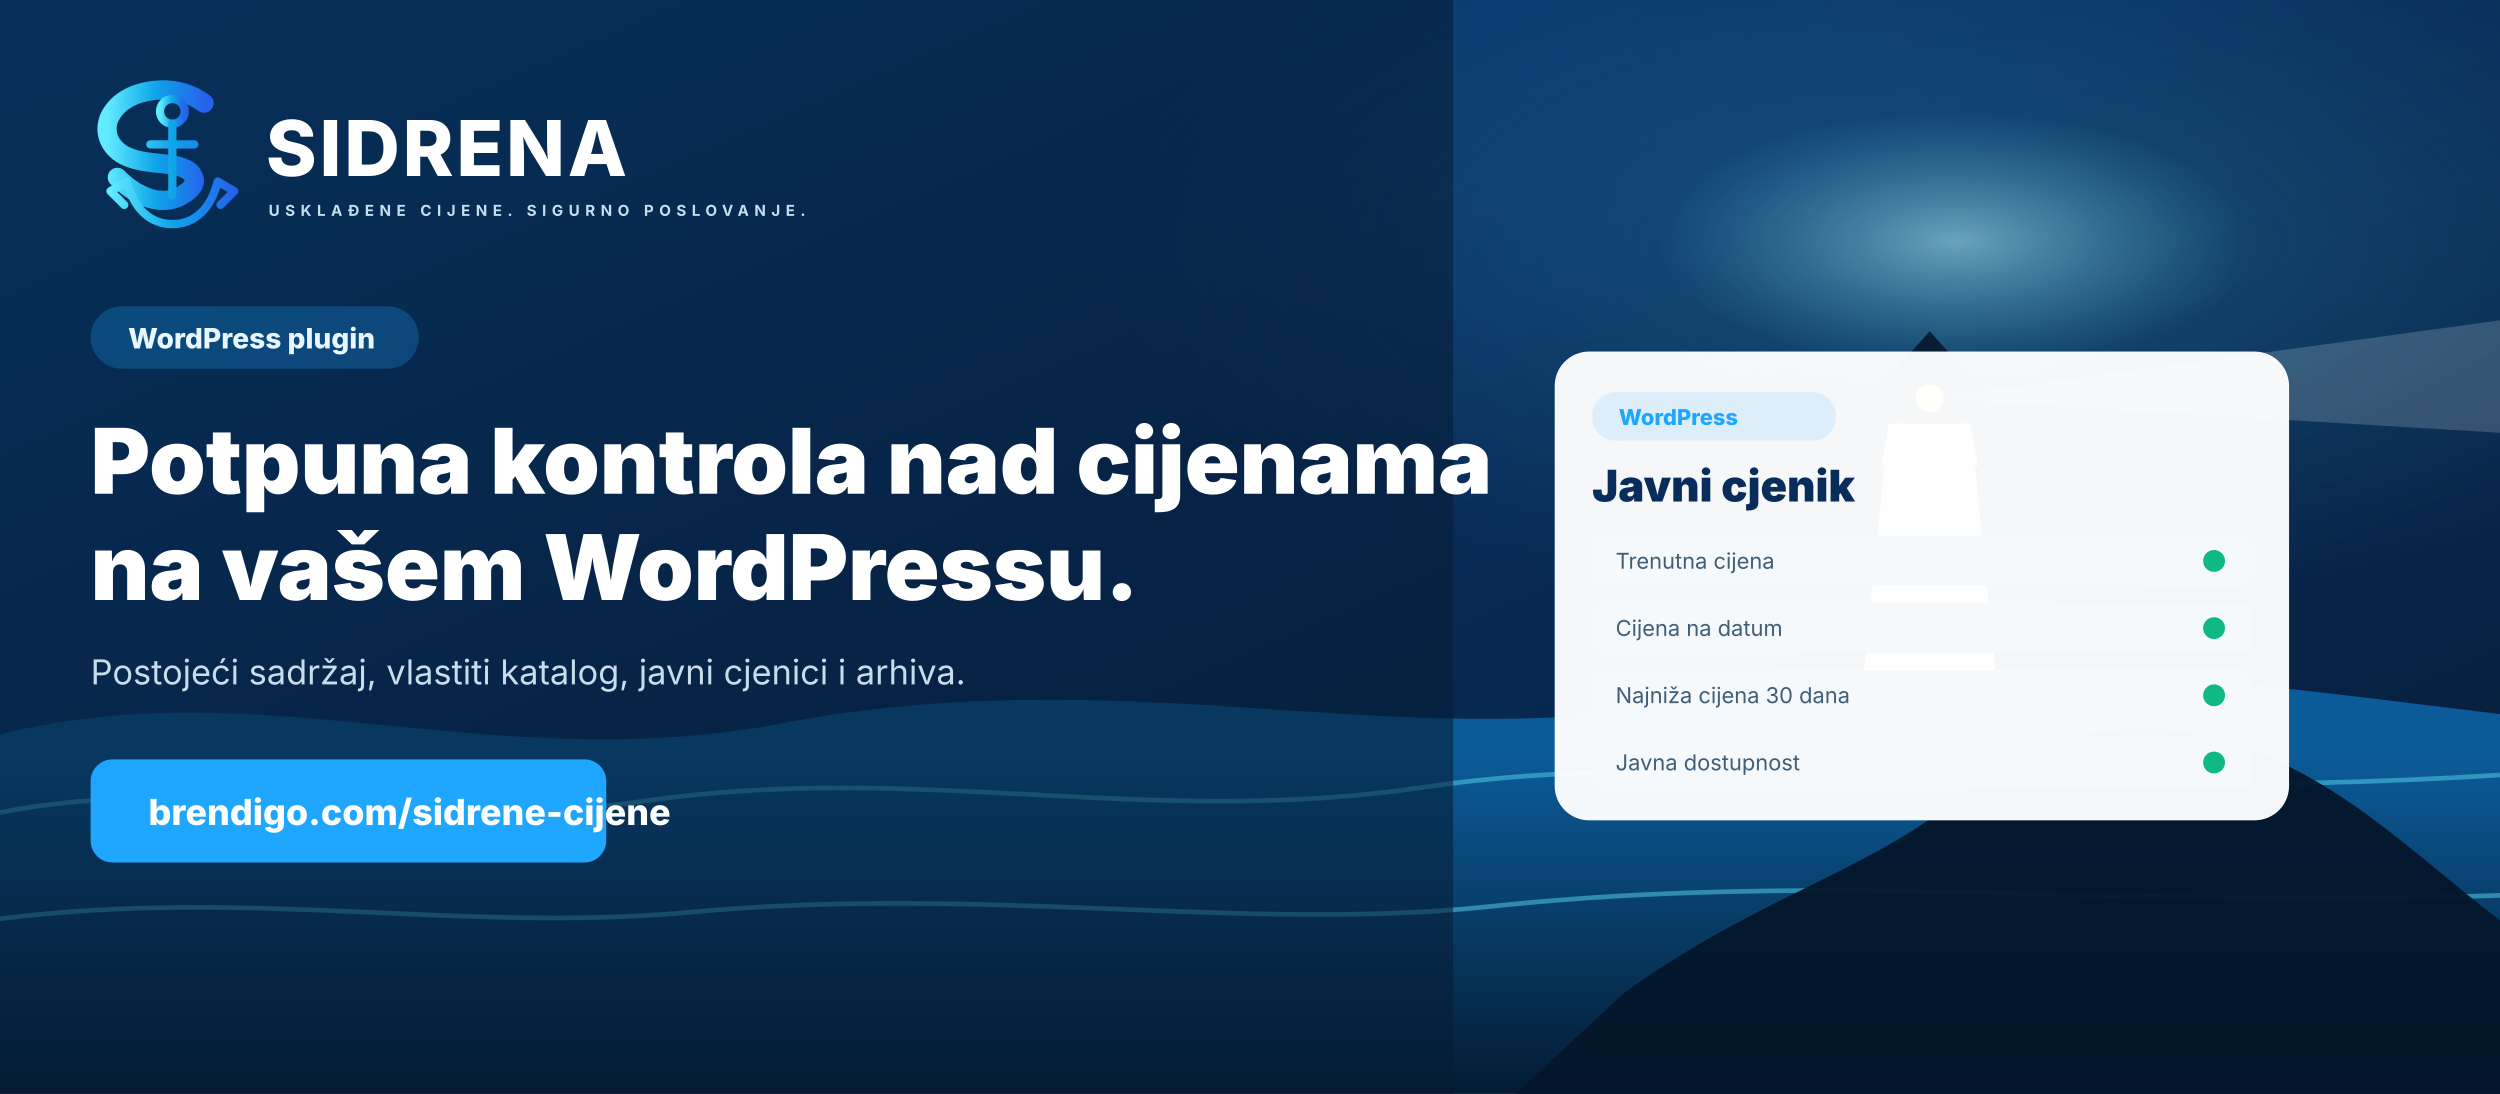
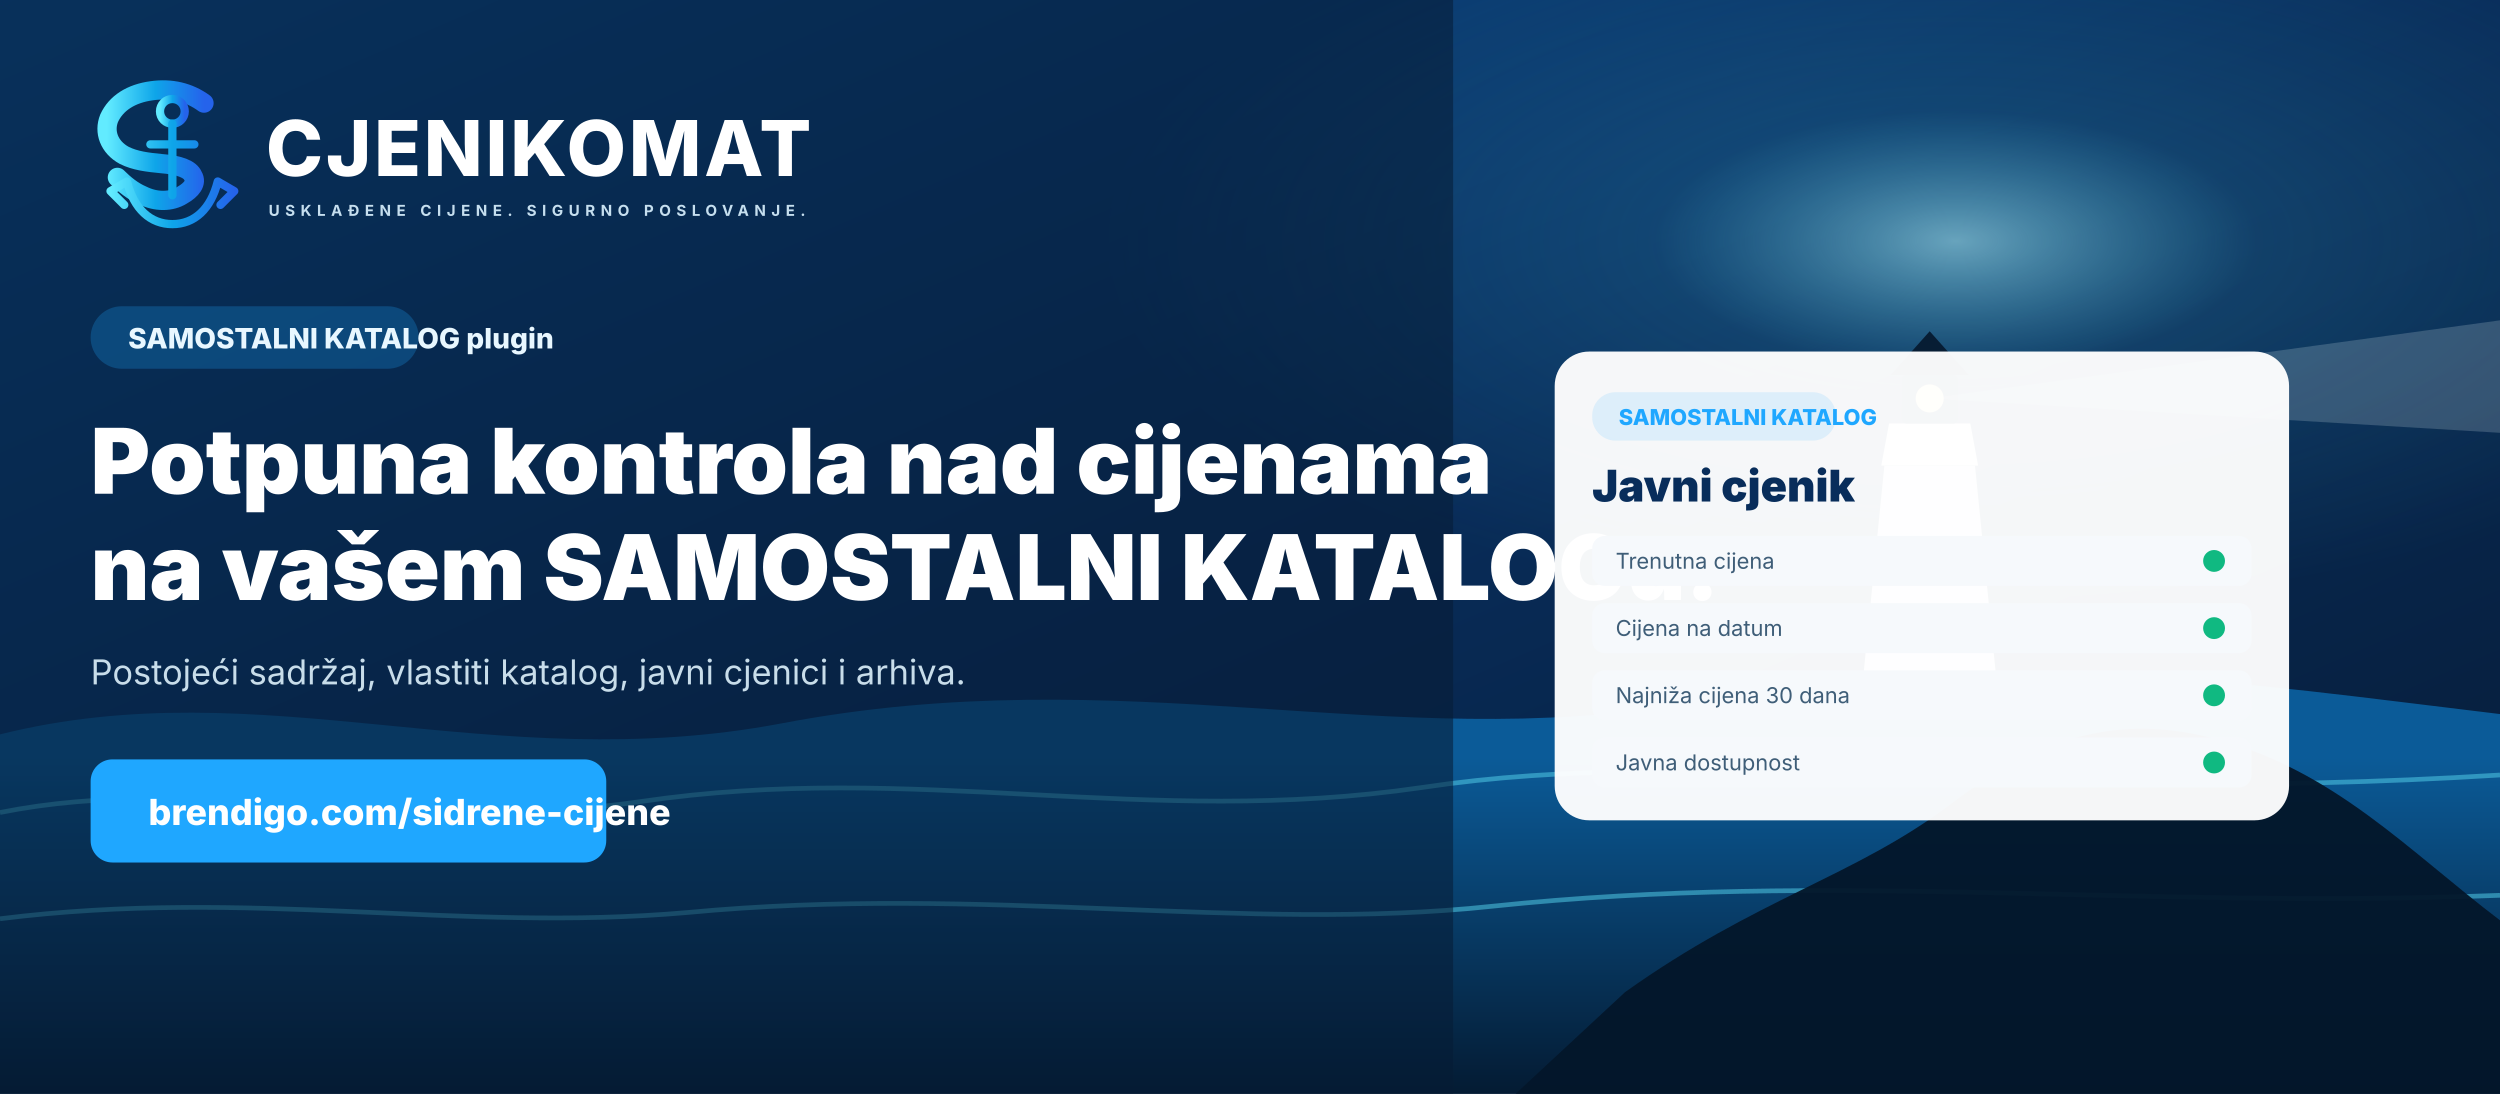
<svg xmlns="http://www.w3.org/2000/svg" viewBox="0 0 1600 700" role="img" aria-labelledby="t">
  <defs>
    <linearGradient id="sky" x1="0" y1="0" x2="1" y2="1">
      <stop stop-color="#0B4C8D" />
      <stop offset=".48" stop-color="#082D5B" />
      <stop offset="1" stop-color="#061A33" />
    </linearGradient>
    <linearGradient id="sea" x1="0" y1=".2" x2="0" y2="1">
      <stop stop-color="#0B5B98" />
      <stop offset="1" stop-color="#041B33" />
    </linearGradient>
    <linearGradient id="cyan" x1="0" y1="0" x2="1" y2="0">
      <stop stop-color="#62EBFF" />
      <stop offset=".5" stop-color="#0EA5E9" />
      <stop offset="1" stop-color="#2563EB" />
    </linearGradient>
    <radialGradient id="glow" cx=".78" cy=".22" r=".34">
      <stop stop-color="#A8F3FF" stop-opacity=".6" />
      <stop offset=".35" stop-color="#4CCBEA" stop-opacity=".14" />
      <stop offset="1" stop-color="#4CCBEA" stop-opacity="0" />
    </radialGradient>
  </defs>
  <rect width="1600" height="700" fill="url(#sky)" />
  <rect width="1600" height="700" fill="url(#glow)" />
  <path d="M0 470c168-42 315 28 500-7 220-42 390 20 580-13 210-37 352-13 520 7v243H0z" fill="url(#sea)" />
  <g opacity=".52" fill="none" stroke="#53CFE9" stroke-width="3">
    <path d="M0 520c130-26 260 15 410-7 176-26 323 17 500-9 186-28 370 12 690-8" />
    <path d="M0 588c160-20 292 9 440-4 190-18 357 13 515-4 218-23 410 2 645-7" />
  </g>
  <path d="M1040 635c84-60 147-74 208-120 59-45 110-58 170-42 76 20 124 72 182 116v111H970z" fill="#03162A" opacity=".95" />
  <path d="M1192 438h86l-14-140h-58z" fill="#E6F0F4" />
  <path d="M1204 298h62l-5-27h-52z" fill="#FBFDFE" />
  <rect x="1217" y="240" width="36" height="31" rx="3" fill="#0B2A48" />
  <path d="M1210 240h50l-25-28z" fill="#071D34" />
  <circle cx="1235" cy="255" r="9" fill="#FFF4A6" />
  <path d="M1235 255L1600 205v72z" fill="#F4FFFF" opacity=".18" />
  <rect width="930" height="700" fill="#061A33" opacity=".56" />
  <g transform="translate(54 44) scale(0.88)">
    <g fill="none" stroke="url(#cyan)" stroke-linecap="round" stroke-linejoin="round">
      <path d="M87 25c-11-8-24-11-38-9-15 2-26 9-31 20-4 10 0 21 11 27 8 4 17 5 27 6 13 1 21 4 23 9 3 5-1 10-8 14-8 5-19 5-29 0-7-3-13-8-18-13" stroke-width="14" />
      <circle cx="64" cy="31" r="9" stroke-width="6" />
      <path d="M64 40v52M48 55h32M31 82c5 20 17 31 33 31s28-11 33-31M31 82l-12 7 10 10m68-17 12 7-10 10" stroke-width="6" />
    </g>
-     <text x="132" y="78" fill="#fff" font-family="Inter,Segoe UI,Arial,sans-serif" font-size="56" font-weight="800" letter-spacing="2">SIDRENA</text>
+     <text x="132" y="78" fill="#fff" font-family="Inter,Segoe UI,Arial,sans-serif" font-size="56" font-weight="800" letter-spacing="2">CJENIKOMAT</text>
    <text x="134" y="107" fill="#C6DFEF" font-family="Inter,Segoe UI,Arial,sans-serif" font-size="11" font-weight="700" letter-spacing="4">USKLAĐENE CIJENE. SIGURNO POSLOVANJE.</text>
  </g>
  <rect x="58" y="196" width="210" height="40" rx="20" fill="#1FA7FF" opacity=".24" />
-   <text x="82" y="223" fill="#E8F7FF" font-family="Inter,Segoe UI,Arial,sans-serif" font-size="18" font-weight="800">WordPress plugin</text>
+   <text x="82" y="223" fill="#E8F7FF" font-family="Inter,Segoe UI,Arial,sans-serif" font-size="18" font-weight="800">SAMOSTALNI KATALOG plugin</text>
  <text x="58" y="316" fill="#fff" font-family="Inter,Segoe UI,Arial,sans-serif" font-size="58" font-weight="850">Potpuna kontrola nad cijenama</text>
-   <text x="58" y="384" fill="#fff" font-family="Inter,Segoe UI,Arial,sans-serif" font-size="58" font-weight="850">na vašem WordPressu.</text>
+   <text x="58" y="384" fill="#fff" font-family="Inter,Segoe UI,Arial,sans-serif" font-size="58" font-weight="850">na vašem SAMOSTALNI KATALOGu.</text>
  <text x="58" y="438" fill="#C8DDEA" font-family="Inter,Segoe UI,Arial,sans-serif" font-size="22">Postojeći sadržaj, vlastiti katalog, javni cjenici i arhiva.</text>
  <rect x="58" y="486" width="330" height="66" rx="14" fill="#1FA7FF" />
  <text x="95" y="528" fill="#fff" font-family="Inter,Segoe UI,Arial,sans-serif" font-size="23" font-weight="800">brendigo.com/sidrene-cijene</text>
  <g transform="translate(995 225)">
    <rect width="470" height="300" rx="22" fill="#fff" opacity=".96" />
    <rect x="24" y="26" width="156" height="31" rx="15" fill="#1FA7FF" opacity=".12" />
-     <text x="41" y="47" fill="#1FA7FF" font-family="Inter,Segoe UI,Arial,sans-serif" font-size="14" font-weight="800">WordPress</text>
+     <text x="41" y="47" fill="#1FA7FF" font-family="Inter,Segoe UI,Arial,sans-serif" font-size="14" font-weight="800">SAMOSTALNI KATALOG</text>
    <text x="24" y="96" fill="#082D5B" font-family="Inter,Segoe UI,Arial,sans-serif" font-size="28" font-weight="850">Javni cjenik</text>
    <rect x="24" y="118" width="422" height="32" rx="8" fill="#F6F9FC" />
    <text x="39" y="139" fill="#3F5E78" font-family="Inter,Segoe UI,Arial,sans-serif" font-size="14">Trenutna cijena</text>
    <circle cx="422" cy="134" r="7" fill="#10B981" />
    <rect x="24" y="161" width="422" height="32" rx="8" fill="#F6F9FC" />
    <text x="39" y="182" fill="#3F5E78" font-family="Inter,Segoe UI,Arial,sans-serif" font-size="14">Cijena na datum</text>
    <circle cx="422" cy="177" r="7" fill="#10B981" />
    <rect x="24" y="204" width="422" height="32" rx="8" fill="#F6F9FC" />
    <text x="39" y="225" fill="#3F5E78" font-family="Inter,Segoe UI,Arial,sans-serif" font-size="14">Najniža cijena 30 dana</text>
    <circle cx="422" cy="220" r="7" fill="#10B981" />
    <rect x="24" y="247" width="422" height="32" rx="8" fill="#F6F9FC" />
    <text x="39" y="268" fill="#3F5E78" font-family="Inter,Segoe UI,Arial,sans-serif" font-size="14">Javna dostupnost</text>
    <circle cx="422" cy="263" r="7" fill="#10B981" />
  </g>
</svg>
